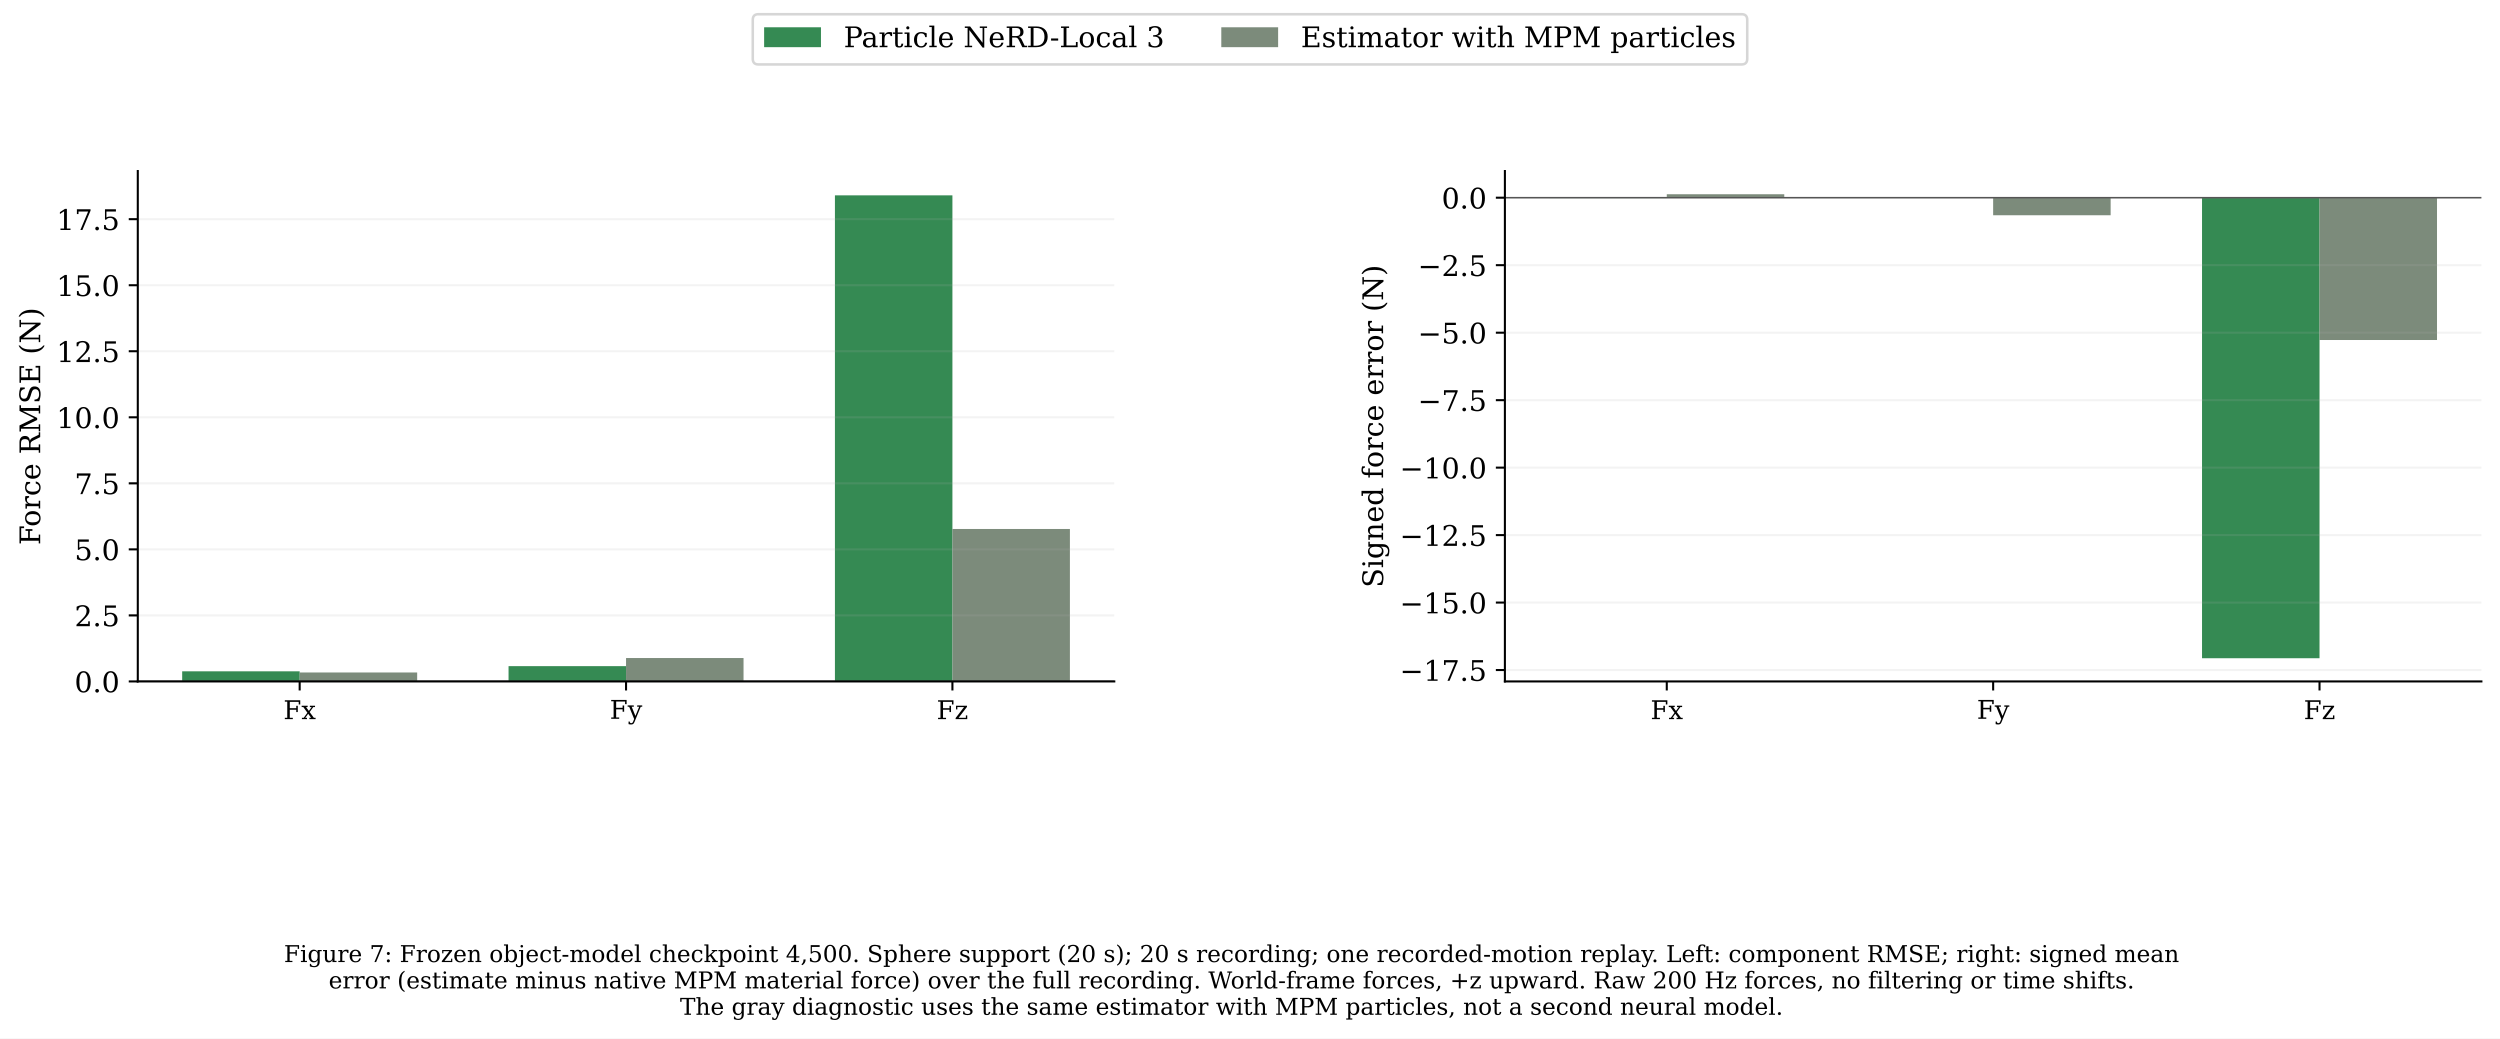
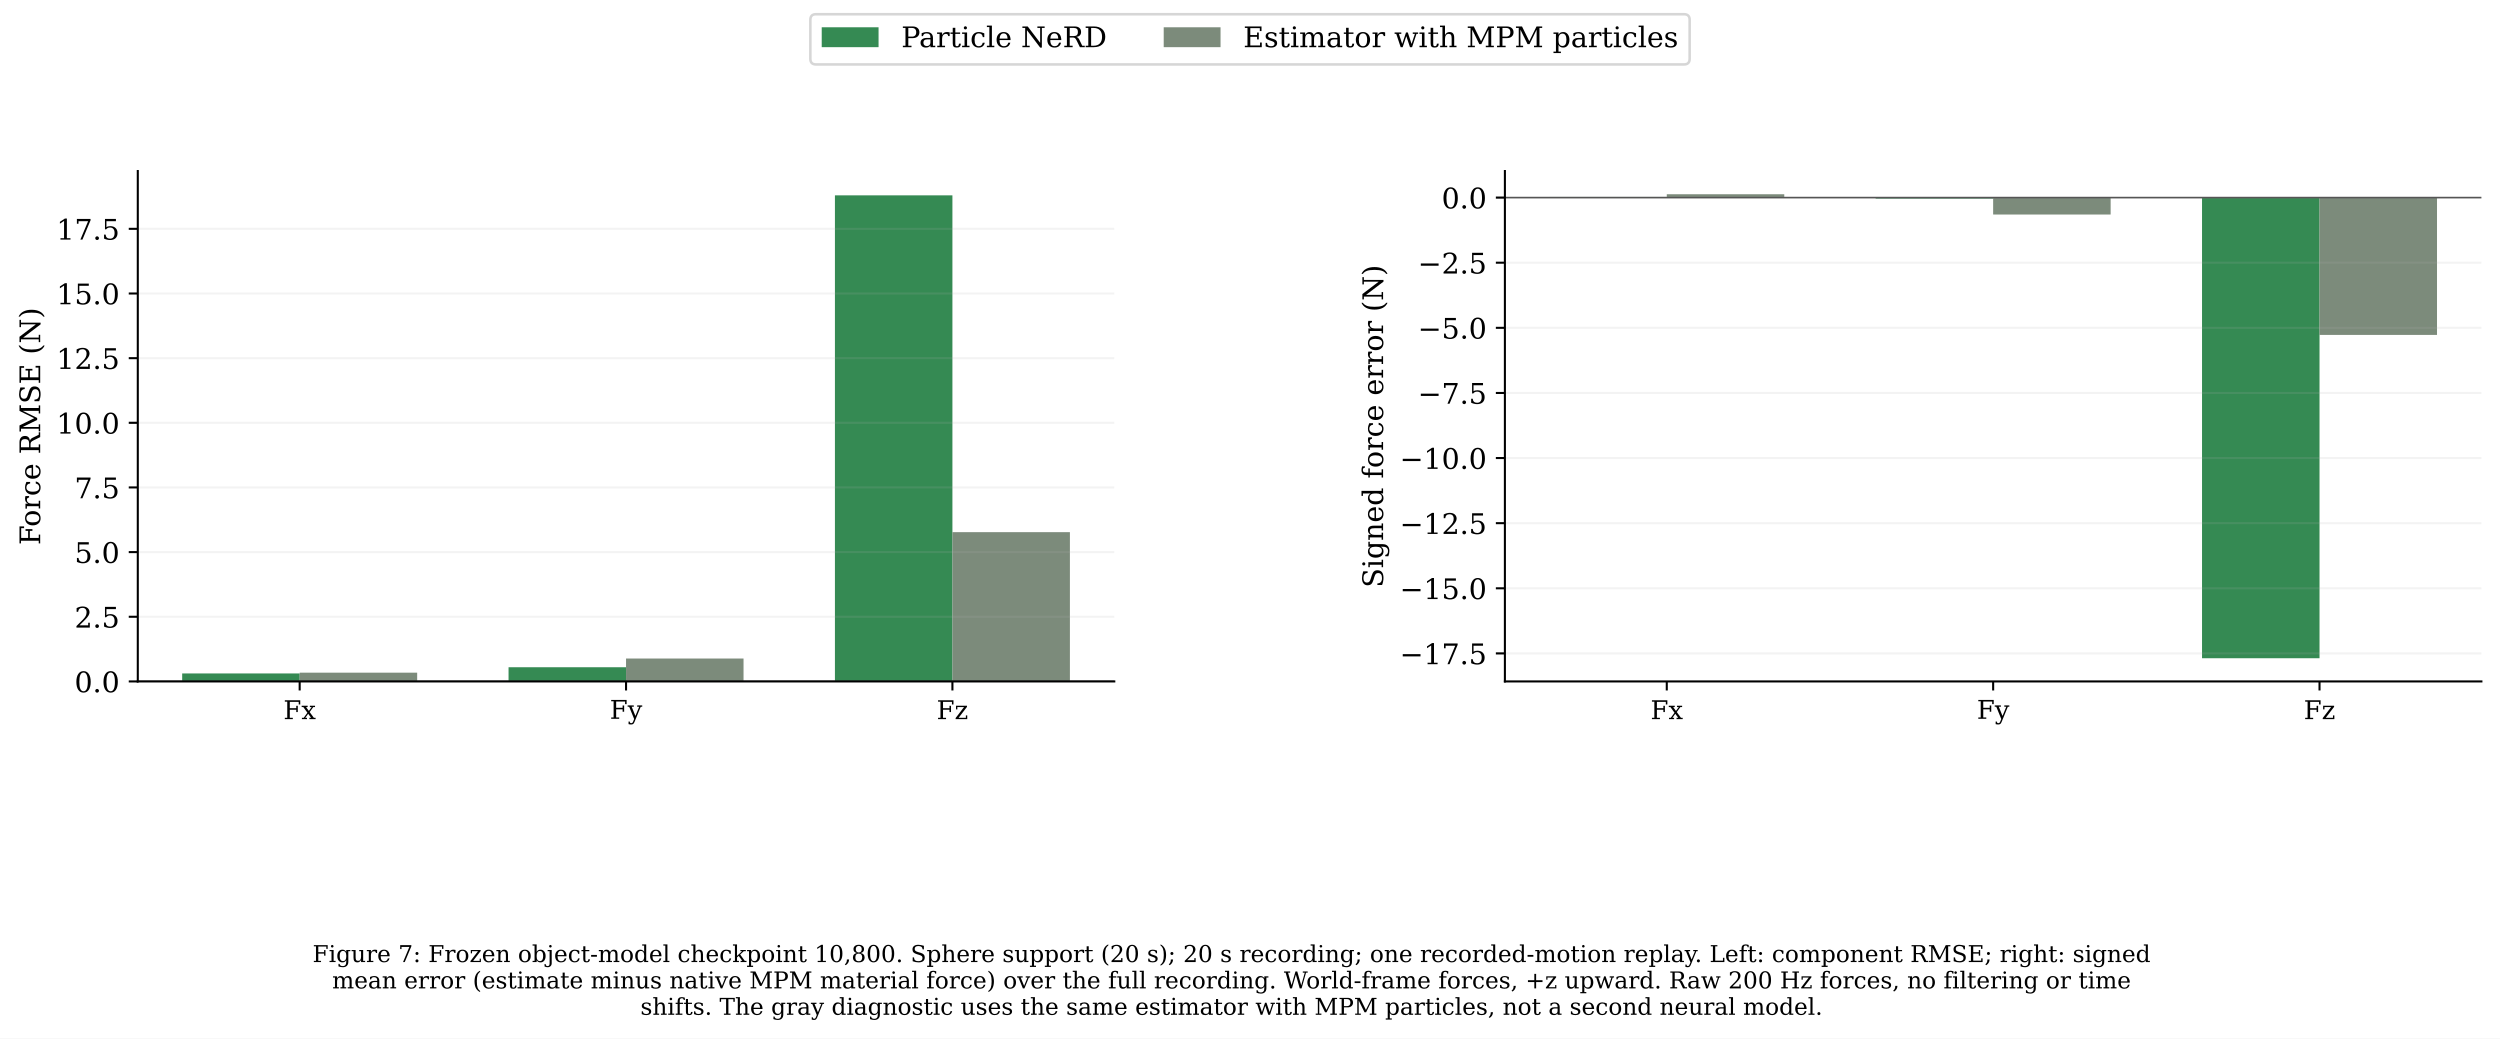
<svg xmlns="http://www.w3.org/2000/svg" xmlns:xlink="http://www.w3.org/1999/xlink" width="967.738pt" height="402.02pt" viewBox="0 0 967.738 402.02" version="1.1">
  <defs>
    <style type="text/css">*{stroke-linejoin: round; stroke-linecap: butt}</style>
  </defs>
  <g id="figure_1">
    <g id="patch_1">
      <path d="M 0 402.02  L 967.738 402.02  L 967.738 0  L 0 0  z " style="fill: #ffffff" />
    </g>
    <g id="axes_1">
      <g id="patch_2">
        <path d="M 53.338 263.78  L 431.338 263.78  L 431.338 66.212  L 53.338 66.212  z " style="fill: #ffffff" />
      </g>
      <g id="patch_3">
-         <path d="M 70.52 263.78  L 116.001 263.78  L 116.001 259.865  L 70.52 259.865  z " clip-path="url(#pddd8b7371e)" style="fill: #248044; opacity: 0.92" />
+         <path d="M 70.52 263.78  L 116.001 263.78  L 116.001 260.689  L 70.52 260.689  z " clip-path="url(#p89340219c8)" style="fill: #248044; opacity: 0.92" />
      </g>
      <g id="patch_4">
-         <path d="M 196.857 263.78  L 242.338 263.78  L 242.338 257.862  L 196.857 257.862  z " clip-path="url(#pddd8b7371e)" style="fill: #248044; opacity: 0.92" />
+         <path d="M 196.857 263.78  L 242.338 263.78  L 242.338 258.286  L 196.857 258.286  z " clip-path="url(#p89340219c8)" style="fill: #248044; opacity: 0.92" />
      </g>
      <g id="patch_5">
-         <path d="M 323.194 263.78  L 368.675 263.78  L 368.675 75.62  L 323.194 75.62  z " clip-path="url(#pddd8b7371e)" style="fill: #248044; opacity: 0.92" />
+         <path d="M 323.194 263.78  L 368.675 263.78  L 368.675 75.62  L 323.194 75.62  z " clip-path="url(#p89340219c8)" style="fill: #248044; opacity: 0.92" />
      </g>
      <g id="patch_6">
-         <path d="M 116.001 263.78  L 161.483 263.78  L 161.483 260.313  L 116.001 260.313  z " clip-path="url(#pddd8b7371e)" style="fill: #718170; opacity: 0.92" />
+         <path d="M 116.001 263.78  L 161.483 263.78  L 161.483 260.385  L 116.001 260.385  z " clip-path="url(#p89340219c8)" style="fill: #718170; opacity: 0.92" />
      </g>
      <g id="patch_7">
-         <path d="M 242.338 263.78  L 287.819 263.78  L 287.819 254.722  L 242.338 254.722  z " clip-path="url(#pddd8b7371e)" style="fill: #718170; opacity: 0.92" />
+         <path d="M 242.338 263.78  L 287.819 263.78  L 287.819 254.91  L 242.338 254.91  z " clip-path="url(#p89340219c8)" style="fill: #718170; opacity: 0.92" />
      </g>
      <g id="patch_8">
-         <path d="M 368.675 263.78  L 414.156 263.78  L 414.156 204.765  L 368.675 204.765  z " clip-path="url(#pddd8b7371e)" style="fill: #718170; opacity: 0.92" />
+         <path d="M 368.675 263.78  L 414.156 263.78  L 414.156 205.995  L 368.675 205.995  z " clip-path="url(#p89340219c8)" style="fill: #718170; opacity: 0.92" />
      </g>
      <g id="matplotlib.axis_1">
        <g id="xtick_1">
          <g id="line2d_1">
            <defs>
-               <path id="m45922a5114" d="M 0 0  L 0 3.5  " style="stroke: #000000; stroke-width: 0.8" />
+               <path id="m8c0453d897" d="M 0 0  L 0 3.5  " style="stroke: #000000; stroke-width: 0.8" />
            </defs>
            <g>
-               <use xlink:href="#m45922a5114" x="116.001" y="263.78" style="stroke: #000000; stroke-width: 0.8" />
+               <use xlink:href="#m8c0453d897" x="116.001" y="263.78" style="stroke: #000000; stroke-width: 0.8" />
            </g>
          </g>
          <g id="text_1">
            <text style="font-size: 10px; font-family: 'DejaVu Serif', 'Bitstream Vera Serif', 'Computer Modern Roman', 'New Century Schoolbook', 'Century Schoolbook L', 'Utopia', 'ITC Bookman', 'Bookman', 'Nimbus Roman No9 L', 'Times New Roman', 'Times', 'Palatino', 'Charter', serif; text-anchor: middle" x="116.001" y="278.378" transform="rotate(-0 116.0012 278.3784)">Fx</text>
          </g>
        </g>
        <g id="xtick_2">
          <g id="line2d_2">
            <g>
-               <use xlink:href="#m45922a5114" x="242.338" y="263.78" style="stroke: #000000; stroke-width: 0.8" />
+               <use xlink:href="#m8c0453d897" x="242.338" y="263.78" style="stroke: #000000; stroke-width: 0.8" />
            </g>
          </g>
          <g id="text_2">
            <text style="font-size: 10px; font-family: 'DejaVu Serif', 'Bitstream Vera Serif', 'Computer Modern Roman', 'New Century Schoolbook', 'Century Schoolbook L', 'Utopia', 'ITC Bookman', 'Bookman', 'Nimbus Roman No9 L', 'Times New Roman', 'Times', 'Palatino', 'Charter', serif; text-anchor: middle" x="242.338" y="278.236" transform="rotate(-0 242.3381 278.2362)">Fy</text>
          </g>
        </g>
        <g id="xtick_3">
          <g id="line2d_3">
            <g>
-               <use xlink:href="#m45922a5114" x="368.675" y="263.78" style="stroke: #000000; stroke-width: 0.8" />
+               <use xlink:href="#m8c0453d897" x="368.675" y="263.78" style="stroke: #000000; stroke-width: 0.8" />
            </g>
          </g>
          <g id="text_3">
            <text style="font-size: 10px; font-family: 'DejaVu Serif', 'Bitstream Vera Serif', 'Computer Modern Roman', 'New Century Schoolbook', 'Century Schoolbook L', 'Utopia', 'ITC Bookman', 'Bookman', 'Nimbus Roman No9 L', 'Times New Roman', 'Times', 'Palatino', 'Charter', serif; text-anchor: middle" x="368.675" y="278.378" transform="rotate(-0 368.675 278.3784)">Fz</text>
          </g>
        </g>
      </g>
      <g id="matplotlib.axis_2">
        <g id="ytick_1">
          <g id="line2d_4">
-             <path d="M 53.338 263.78  L 431.338 263.78  " clip-path="url(#pddd8b7371e)" style="fill: none; stroke: #b0b0b0; stroke-opacity: 0.15; stroke-width: 0.8; stroke-linecap: square" />
+             <path d="M 53.338 263.78  L 431.338 263.78  " clip-path="url(#p89340219c8)" style="fill: none; stroke: #b0b0b0; stroke-opacity: 0.15; stroke-width: 0.8; stroke-linecap: square" />
          </g>
          <g id="line2d_5">
            <defs>
-               <path id="m63f8278543" d="M 0 0  L -3.5 0  " style="stroke: #000000; stroke-width: 0.8" />
+               <path id="m1d2f5d688b" d="M 0 0  L -3.5 0  " style="stroke: #000000; stroke-width: 0.8" />
            </defs>
            <g>
-               <use xlink:href="#m63f8278543" x="53.338" y="263.78" style="stroke: #000000; stroke-width: 0.8" />
+               <use xlink:href="#m1d2f5d688b" x="53.338" y="263.78" style="stroke: #000000; stroke-width: 0.8" />
            </g>
          </g>
          <g id="text_4">
            <text style="font-size: 11px; font-family: 'DejaVu Serif', 'Bitstream Vera Serif', 'Computer Modern Roman', 'New Century Schoolbook', 'Century Schoolbook L', 'Utopia', 'ITC Bookman', 'Bookman', 'Nimbus Roman No9 L', 'Times New Roman', 'Times', 'Palatino', 'Charter', serif; text-anchor: end" x="46.338" y="267.959" transform="rotate(-0 46.33812 267.9591)">0.0</text>
          </g>
        </g>
        <g id="ytick_2">
          <g id="line2d_6">
-             <path d="M 53.338 238.218  L 431.338 238.218  " clip-path="url(#pddd8b7371e)" style="fill: none; stroke: #b0b0b0; stroke-opacity: 0.15; stroke-width: 0.8; stroke-linecap: square" />
+             <path d="M 53.338 238.751  L 431.338 238.751  " clip-path="url(#p89340219c8)" style="fill: none; stroke: #b0b0b0; stroke-opacity: 0.15; stroke-width: 0.8; stroke-linecap: square" />
          </g>
          <g id="line2d_7">
            <g>
-               <use xlink:href="#m63f8278543" x="53.338" y="238.218" style="stroke: #000000; stroke-width: 0.8" />
+               <use xlink:href="#m1d2f5d688b" x="53.338" y="238.751" style="stroke: #000000; stroke-width: 0.8" />
            </g>
          </g>
          <g id="text_5">
-             <text style="font-size: 11px; font-family: 'DejaVu Serif', 'Bitstream Vera Serif', 'Computer Modern Roman', 'New Century Schoolbook', 'Century Schoolbook L', 'Utopia', 'ITC Bookman', 'Bookman', 'Nimbus Roman No9 L', 'Times New Roman', 'Times', 'Palatino', 'Charter', serif; text-anchor: end" x="46.338" y="242.397" transform="rotate(-0 46.33812 242.3974)">2.5</text>
+             <text style="font-size: 11px; font-family: 'DejaVu Serif', 'Bitstream Vera Serif', 'Computer Modern Roman', 'New Century Schoolbook', 'Century Schoolbook L', 'Utopia', 'ITC Bookman', 'Bookman', 'Nimbus Roman No9 L', 'Times New Roman', 'Times', 'Palatino', 'Charter', serif; text-anchor: end" x="46.338" y="242.93" transform="rotate(-0 46.33812 242.9301)">2.5</text>
          </g>
        </g>
        <g id="ytick_3">
          <g id="line2d_8">
-             <path d="M 53.338 212.656  L 431.338 212.656  " clip-path="url(#pddd8b7371e)" style="fill: none; stroke: #b0b0b0; stroke-opacity: 0.15; stroke-width: 0.8; stroke-linecap: square" />
+             <path d="M 53.338 213.722  L 431.338 213.722  " clip-path="url(#p89340219c8)" style="fill: none; stroke: #b0b0b0; stroke-opacity: 0.15; stroke-width: 0.8; stroke-linecap: square" />
          </g>
          <g id="line2d_9">
            <g>
-               <use xlink:href="#m63f8278543" x="53.338" y="212.656" style="stroke: #000000; stroke-width: 0.8" />
+               <use xlink:href="#m1d2f5d688b" x="53.338" y="213.722" style="stroke: #000000; stroke-width: 0.8" />
            </g>
          </g>
          <g id="text_6">
-             <text style="font-size: 11px; font-family: 'DejaVu Serif', 'Bitstream Vera Serif', 'Computer Modern Roman', 'New Century Schoolbook', 'Century Schoolbook L', 'Utopia', 'ITC Bookman', 'Bookman', 'Nimbus Roman No9 L', 'Times New Roman', 'Times', 'Palatino', 'Charter', serif; text-anchor: end" x="46.338" y="216.836" transform="rotate(-0 46.33812 216.8356)">5.0</text>
+             <text style="font-size: 11px; font-family: 'DejaVu Serif', 'Bitstream Vera Serif', 'Computer Modern Roman', 'New Century Schoolbook', 'Century Schoolbook L', 'Utopia', 'ITC Bookman', 'Bookman', 'Nimbus Roman No9 L', 'Times New Roman', 'Times', 'Palatino', 'Charter', serif; text-anchor: end" x="46.338" y="217.901" transform="rotate(-0 46.33812 217.9011)">5.0</text>
          </g>
        </g>
        <g id="ytick_4">
          <g id="line2d_10">
-             <path d="M 53.338 187.095  L 431.338 187.095  " clip-path="url(#pddd8b7371e)" style="fill: none; stroke: #b0b0b0; stroke-opacity: 0.15; stroke-width: 0.8; stroke-linecap: square" />
+             <path d="M 53.338 188.693  L 431.338 188.693  " clip-path="url(#p89340219c8)" style="fill: none; stroke: #b0b0b0; stroke-opacity: 0.15; stroke-width: 0.8; stroke-linecap: square" />
          </g>
          <g id="line2d_11">
            <g>
-               <use xlink:href="#m63f8278543" x="53.338" y="187.095" style="stroke: #000000; stroke-width: 0.8" />
+               <use xlink:href="#m1d2f5d688b" x="53.338" y="188.693" style="stroke: #000000; stroke-width: 0.8" />
            </g>
          </g>
          <g id="text_7">
-             <text style="font-size: 11px; font-family: 'DejaVu Serif', 'Bitstream Vera Serif', 'Computer Modern Roman', 'New Century Schoolbook', 'Century Schoolbook L', 'Utopia', 'ITC Bookman', 'Bookman', 'Nimbus Roman No9 L', 'Times New Roman', 'Times', 'Palatino', 'Charter', serif; text-anchor: end" x="46.338" y="191.274" transform="rotate(-0 46.33812 191.2738)">7.5</text>
+             <text style="font-size: 11px; font-family: 'DejaVu Serif', 'Bitstream Vera Serif', 'Computer Modern Roman', 'New Century Schoolbook', 'Century Schoolbook L', 'Utopia', 'ITC Bookman', 'Bookman', 'Nimbus Roman No9 L', 'Times New Roman', 'Times', 'Palatino', 'Charter', serif; text-anchor: end" x="46.338" y="192.872" transform="rotate(-0 46.33812 192.872)">7.5</text>
          </g>
        </g>
        <g id="ytick_5">
          <g id="line2d_12">
-             <path d="M 53.338 161.533  L 431.338 161.533  " clip-path="url(#pddd8b7371e)" style="fill: none; stroke: #b0b0b0; stroke-opacity: 0.15; stroke-width: 0.8; stroke-linecap: square" />
+             <path d="M 53.338 163.664  L 431.338 163.664  " clip-path="url(#p89340219c8)" style="fill: none; stroke: #b0b0b0; stroke-opacity: 0.15; stroke-width: 0.8; stroke-linecap: square" />
          </g>
          <g id="line2d_13">
            <g>
-               <use xlink:href="#m63f8278543" x="53.338" y="161.533" style="stroke: #000000; stroke-width: 0.8" />
+               <use xlink:href="#m1d2f5d688b" x="53.338" y="163.664" style="stroke: #000000; stroke-width: 0.8" />
            </g>
          </g>
          <g id="text_8">
-             <text style="font-size: 11px; font-family: 'DejaVu Serif', 'Bitstream Vera Serif', 'Computer Modern Roman', 'New Century Schoolbook', 'Century Schoolbook L', 'Utopia', 'ITC Bookman', 'Bookman', 'Nimbus Roman No9 L', 'Times New Roman', 'Times', 'Palatino', 'Charter', serif; text-anchor: end" x="46.338" y="165.712" transform="rotate(-0 46.33812 165.7121)">10.0</text>
+             <text style="font-size: 11px; font-family: 'DejaVu Serif', 'Bitstream Vera Serif', 'Computer Modern Roman', 'New Century Schoolbook', 'Century Schoolbook L', 'Utopia', 'ITC Bookman', 'Bookman', 'Nimbus Roman No9 L', 'Times New Roman', 'Times', 'Palatino', 'Charter', serif; text-anchor: end" x="46.338" y="167.843" transform="rotate(-0 46.33812 167.843)">10.0</text>
          </g>
        </g>
        <g id="ytick_6">
          <g id="line2d_14">
-             <path d="M 53.338 135.971  L 431.338 135.971  " clip-path="url(#pddd8b7371e)" style="fill: none; stroke: #b0b0b0; stroke-opacity: 0.15; stroke-width: 0.8; stroke-linecap: square" />
+             <path d="M 53.338 138.635  L 431.338 138.635  " clip-path="url(#p89340219c8)" style="fill: none; stroke: #b0b0b0; stroke-opacity: 0.15; stroke-width: 0.8; stroke-linecap: square" />
          </g>
          <g id="line2d_15">
            <g>
-               <use xlink:href="#m63f8278543" x="53.338" y="135.971" style="stroke: #000000; stroke-width: 0.8" />
+               <use xlink:href="#m1d2f5d688b" x="53.338" y="138.635" style="stroke: #000000; stroke-width: 0.8" />
            </g>
          </g>
          <g id="text_9">
-             <text style="font-size: 11px; font-family: 'DejaVu Serif', 'Bitstream Vera Serif', 'Computer Modern Roman', 'New Century Schoolbook', 'Century Schoolbook L', 'Utopia', 'ITC Bookman', 'Bookman', 'Nimbus Roman No9 L', 'Times New Roman', 'Times', 'Palatino', 'Charter', serif; text-anchor: end" x="46.338" y="140.15" transform="rotate(-0 46.33812 140.1503)">12.5</text>
+             <text style="font-size: 11px; font-family: 'DejaVu Serif', 'Bitstream Vera Serif', 'Computer Modern Roman', 'New Century Schoolbook', 'Century Schoolbook L', 'Utopia', 'ITC Bookman', 'Bookman', 'Nimbus Roman No9 L', 'Times New Roman', 'Times', 'Palatino', 'Charter', serif; text-anchor: end" x="46.338" y="142.814" transform="rotate(-0 46.33812 142.8139)">12.5</text>
          </g>
        </g>
        <g id="ytick_7">
          <g id="line2d_16">
-             <path d="M 53.338 110.409  L 431.338 110.409  " clip-path="url(#pddd8b7371e)" style="fill: none; stroke: #b0b0b0; stroke-opacity: 0.15; stroke-width: 0.8; stroke-linecap: square" />
+             <path d="M 53.338 113.606  L 431.338 113.606  " clip-path="url(#p89340219c8)" style="fill: none; stroke: #b0b0b0; stroke-opacity: 0.15; stroke-width: 0.8; stroke-linecap: square" />
          </g>
          <g id="line2d_17">
            <g>
-               <use xlink:href="#m63f8278543" x="53.338" y="110.409" style="stroke: #000000; stroke-width: 0.8" />
+               <use xlink:href="#m1d2f5d688b" x="53.338" y="113.606" style="stroke: #000000; stroke-width: 0.8" />
            </g>
          </g>
          <g id="text_10">
-             <text style="font-size: 11px; font-family: 'DejaVu Serif', 'Bitstream Vera Serif', 'Computer Modern Roman', 'New Century Schoolbook', 'Century Schoolbook L', 'Utopia', 'ITC Bookman', 'Bookman', 'Nimbus Roman No9 L', 'Times New Roman', 'Times', 'Palatino', 'Charter', serif; text-anchor: end" x="46.338" y="114.589" transform="rotate(-0 46.33812 114.5885)">15.0</text>
+             <text style="font-size: 11px; font-family: 'DejaVu Serif', 'Bitstream Vera Serif', 'Computer Modern Roman', 'New Century Schoolbook', 'Century Schoolbook L', 'Utopia', 'ITC Bookman', 'Bookman', 'Nimbus Roman No9 L', 'Times New Roman', 'Times', 'Palatino', 'Charter', serif; text-anchor: end" x="46.338" y="117.785" transform="rotate(-0 46.33812 117.7849)">15.0</text>
          </g>
        </g>
        <g id="ytick_8">
          <g id="line2d_18">
-             <path d="M 53.338 84.848  L 431.338 84.848  " clip-path="url(#pddd8b7371e)" style="fill: none; stroke: #b0b0b0; stroke-opacity: 0.15; stroke-width: 0.8; stroke-linecap: square" />
+             <path d="M 53.338 88.577  L 431.338 88.577  " clip-path="url(#p89340219c8)" style="fill: none; stroke: #b0b0b0; stroke-opacity: 0.15; stroke-width: 0.8; stroke-linecap: square" />
          </g>
          <g id="line2d_19">
            <g>
-               <use xlink:href="#m63f8278543" x="53.338" y="84.848" style="stroke: #000000; stroke-width: 0.8" />
+               <use xlink:href="#m1d2f5d688b" x="53.338" y="88.577" style="stroke: #000000; stroke-width: 0.8" />
            </g>
          </g>
          <g id="text_11">
-             <text style="font-size: 11px; font-family: 'DejaVu Serif', 'Bitstream Vera Serif', 'Computer Modern Roman', 'New Century Schoolbook', 'Century Schoolbook L', 'Utopia', 'ITC Bookman', 'Bookman', 'Nimbus Roman No9 L', 'Times New Roman', 'Times', 'Palatino', 'Charter', serif; text-anchor: end" x="46.338" y="89.027" transform="rotate(-0 46.33812 89.02675)">17.5</text>
+             <text style="font-size: 11px; font-family: 'DejaVu Serif', 'Bitstream Vera Serif', 'Computer Modern Roman', 'New Century Schoolbook', 'Century Schoolbook L', 'Utopia', 'ITC Bookman', 'Bookman', 'Nimbus Roman No9 L', 'Times New Roman', 'Times', 'Palatino', 'Charter', serif; text-anchor: end" x="46.338" y="92.756" transform="rotate(-0 46.33812 92.75586)">17.5</text>
          </g>
        </g>
        <g id="text_12">
          <text style="font-size: 11px; font-family: 'DejaVu Serif', 'Bitstream Vera Serif', 'Computer Modern Roman', 'New Century Schoolbook', 'Century Schoolbook L', 'Utopia', 'ITC Bookman', 'Bookman', 'Nimbus Roman No9 L', 'Times New Roman', 'Times', 'Palatino', 'Charter', serif; text-anchor: middle" x="15.558" y="164.996" transform="rotate(-90 15.55828 164.996)">Force RMSE (N)</text>
        </g>
      </g>
      <g id="line2d_20">
-         <path d="M 53.338 263.78  L 431.338 263.78  " clip-path="url(#pddd8b7371e)" style="fill: none; stroke: #555555; stroke-width: 0.6; stroke-linecap: square" />
+         <path d="M 53.338 263.78  L 431.338 263.78  " clip-path="url(#p89340219c8)" style="fill: none; stroke: #555555; stroke-width: 0.6; stroke-linecap: square" />
      </g>
      <g id="patch_9">
        <path d="M 53.338 263.78  L 53.338 66.212  " style="fill: none; stroke: #000000; stroke-width: 0.8; stroke-linejoin: miter; stroke-linecap: square" />
      </g>
      <g id="patch_10">
        <path d="M 53.338 263.78  L 431.338 263.78  " style="fill: none; stroke: #000000; stroke-width: 0.8; stroke-linejoin: miter; stroke-linecap: square" />
      </g>
      <g id="PathCollection_1" />
      <g id="PathCollection_2" />
    </g>
    <g id="axes_2">
      <g id="patch_11">
        <path d="M 582.538 263.78  L 960.538 263.78  L 960.538 66.212  L 582.538 66.212  z " style="fill: #ffffff" />
      </g>
      <g id="patch_12">
-         <path d="M 599.72 76.538  L 645.201 76.538  L 645.201 76.664  L 599.72 76.664  z " clip-path="url(#p2625c994e3)" style="fill: #248044; opacity: 0.92" />
+         <path d="M 599.72 76.49  L 645.201 76.49  L 645.201 76.248  L 599.72 76.248  z " clip-path="url(#pd6b944dba6)" style="fill: #248044; opacity: 0.92" />
      </g>
      <g id="patch_13">
-         <path d="M 726.057 76.538  L 771.538 76.538  L 771.538 76.539  L 726.057 76.539  z " clip-path="url(#p2625c994e3)" style="fill: #248044; opacity: 0.92" />
+         <path d="M 726.057 76.49  L 771.538 76.49  L 771.538 76.861  L 726.057 76.861  z " clip-path="url(#pd6b944dba6)" style="fill: #248044; opacity: 0.92" />
      </g>
      <g id="patch_14">
-         <path d="M 852.394 76.538  L 897.875 76.538  L 897.875 254.8  L 852.394 254.8  z " clip-path="url(#p2625c994e3)" style="fill: #248044; opacity: 0.92" />
+         <path d="M 852.394 76.49  L 897.875 76.49  L 897.875 254.8  L 852.394 254.8  z " clip-path="url(#pd6b944dba6)" style="fill: #248044; opacity: 0.92" />
      </g>
      <g id="patch_15">
-         <path d="M 645.201 76.538  L 690.683 76.538  L 690.683 75.192  L 645.201 75.192  z " clip-path="url(#p2625c994e3)" style="fill: #718170; opacity: 0.92" />
+         <path d="M 645.201 76.49  L 690.683 76.49  L 690.683 75.192  L 645.201 75.192  z " clip-path="url(#pd6b944dba6)" style="fill: #718170; opacity: 0.92" />
      </g>
      <g id="patch_16">
-         <path d="M 771.538 76.538  L 817.019 76.538  L 817.019 83.323  L 771.538 83.323  z " clip-path="url(#p2625c994e3)" style="fill: #718170; opacity: 0.92" />
+         <path d="M 771.538 76.49  L 817.019 76.49  L 817.019 83.039  L 771.538 83.039  z " clip-path="url(#pd6b944dba6)" style="fill: #718170; opacity: 0.92" />
      </g>
      <g id="patch_17">
-         <path d="M 897.875 76.538  L 943.356 76.538  L 943.356 131.615  L 897.875 131.615  z " clip-path="url(#p2625c994e3)" style="fill: #718170; opacity: 0.92" />
+         <path d="M 897.875 76.49  L 943.356 76.49  L 943.356 129.643  L 897.875 129.643  z " clip-path="url(#pd6b944dba6)" style="fill: #718170; opacity: 0.92" />
      </g>
      <g id="matplotlib.axis_3">
        <g id="xtick_4">
          <g id="line2d_21">
            <g>
-               <use xlink:href="#m45922a5114" x="645.201" y="263.78" style="stroke: #000000; stroke-width: 0.8" />
+               <use xlink:href="#m8c0453d897" x="645.201" y="263.78" style="stroke: #000000; stroke-width: 0.8" />
            </g>
          </g>
          <g id="text_13">
            <text style="font-size: 10px; font-family: 'DejaVu Serif', 'Bitstream Vera Serif', 'Computer Modern Roman', 'New Century Schoolbook', 'Century Schoolbook L', 'Utopia', 'ITC Bookman', 'Bookman', 'Nimbus Roman No9 L', 'Times New Roman', 'Times', 'Palatino', 'Charter', serif; text-anchor: middle" x="645.201" y="278.378" transform="rotate(-0 645.2012 278.3784)">Fx</text>
          </g>
        </g>
        <g id="xtick_5">
          <g id="line2d_22">
            <g>
-               <use xlink:href="#m45922a5114" x="771.538" y="263.78" style="stroke: #000000; stroke-width: 0.8" />
+               <use xlink:href="#m8c0453d897" x="771.538" y="263.78" style="stroke: #000000; stroke-width: 0.8" />
            </g>
          </g>
          <g id="text_14">
            <text style="font-size: 10px; font-family: 'DejaVu Serif', 'Bitstream Vera Serif', 'Computer Modern Roman', 'New Century Schoolbook', 'Century Schoolbook L', 'Utopia', 'ITC Bookman', 'Bookman', 'Nimbus Roman No9 L', 'Times New Roman', 'Times', 'Palatino', 'Charter', serif; text-anchor: middle" x="771.538" y="278.236" transform="rotate(-0 771.5381 278.2362)">Fy</text>
          </g>
        </g>
        <g id="xtick_6">
          <g id="line2d_23">
            <g>
-               <use xlink:href="#m45922a5114" x="897.875" y="263.78" style="stroke: #000000; stroke-width: 0.8" />
+               <use xlink:href="#m8c0453d897" x="897.875" y="263.78" style="stroke: #000000; stroke-width: 0.8" />
            </g>
          </g>
          <g id="text_15">
            <text style="font-size: 10px; font-family: 'DejaVu Serif', 'Bitstream Vera Serif', 'Computer Modern Roman', 'New Century Schoolbook', 'Century Schoolbook L', 'Utopia', 'ITC Bookman', 'Bookman', 'Nimbus Roman No9 L', 'Times New Roman', 'Times', 'Palatino', 'Charter', serif; text-anchor: middle" x="897.875" y="278.378" transform="rotate(-0 897.875 278.3784)">Fz</text>
          </g>
        </g>
      </g>
      <g id="matplotlib.axis_4">
        <g id="ytick_9">
          <g id="line2d_24">
-             <path d="M 582.538 259.368  L 960.538 259.368  " clip-path="url(#p2625c994e3)" style="fill: none; stroke: #b0b0b0; stroke-opacity: 0.15; stroke-width: 0.8; stroke-linecap: square" />
+             <path d="M 582.538 252.928  L 960.538 252.928  " clip-path="url(#pd6b944dba6)" style="fill: none; stroke: #b0b0b0; stroke-opacity: 0.15; stroke-width: 0.8; stroke-linecap: square" />
          </g>
          <g id="line2d_25">
            <g>
-               <use xlink:href="#m63f8278543" x="582.538" y="259.368" style="stroke: #000000; stroke-width: 0.8" />
+               <use xlink:href="#m1d2f5d688b" x="582.538" y="252.928" style="stroke: #000000; stroke-width: 0.8" />
            </g>
          </g>
          <g id="text_16">
-             <text style="font-size: 11px; font-family: 'DejaVu Serif', 'Bitstream Vera Serif', 'Computer Modern Roman', 'New Century Schoolbook', 'Century Schoolbook L', 'Utopia', 'ITC Bookman', 'Bookman', 'Nimbus Roman No9 L', 'Times New Roman', 'Times', 'Palatino', 'Charter', serif; text-anchor: end" x="575.538" y="263.547" transform="rotate(-0 575.5381 263.5469)">−17.5</text>
+             <text style="font-size: 11px; font-family: 'DejaVu Serif', 'Bitstream Vera Serif', 'Computer Modern Roman', 'New Century Schoolbook', 'Century Schoolbook L', 'Utopia', 'ITC Bookman', 'Bookman', 'Nimbus Roman No9 L', 'Times New Roman', 'Times', 'Palatino', 'Charter', serif; text-anchor: end" x="575.538" y="257.108" transform="rotate(-0 575.5381 257.1075)">−17.5</text>
          </g>
        </g>
        <g id="ytick_10">
          <g id="line2d_26">
-             <path d="M 582.538 233.249  L 960.538 233.249  " clip-path="url(#p2625c994e3)" style="fill: none; stroke: #b0b0b0; stroke-opacity: 0.15; stroke-width: 0.8; stroke-linecap: square" />
+             <path d="M 582.538 227.723  L 960.538 227.723  " clip-path="url(#pd6b944dba6)" style="fill: none; stroke: #b0b0b0; stroke-opacity: 0.15; stroke-width: 0.8; stroke-linecap: square" />
          </g>
          <g id="line2d_27">
            <g>
-               <use xlink:href="#m63f8278543" x="582.538" y="233.249" style="stroke: #000000; stroke-width: 0.8" />
+               <use xlink:href="#m1d2f5d688b" x="582.538" y="227.723" style="stroke: #000000; stroke-width: 0.8" />
            </g>
          </g>
          <g id="text_17">
-             <text style="font-size: 11px; font-family: 'DejaVu Serif', 'Bitstream Vera Serif', 'Computer Modern Roman', 'New Century Schoolbook', 'Century Schoolbook L', 'Utopia', 'ITC Bookman', 'Bookman', 'Nimbus Roman No9 L', 'Times New Roman', 'Times', 'Palatino', 'Charter', serif; text-anchor: end" x="575.538" y="237.428" transform="rotate(-0 575.5381 237.4283)">−15.0</text>
+             <text style="font-size: 11px; font-family: 'DejaVu Serif', 'Bitstream Vera Serif', 'Computer Modern Roman', 'New Century Schoolbook', 'Century Schoolbook L', 'Utopia', 'ITC Bookman', 'Bookman', 'Nimbus Roman No9 L', 'Times New Roman', 'Times', 'Palatino', 'Charter', serif; text-anchor: end" x="575.538" y="231.902" transform="rotate(-0 575.5381 231.9021)">−15.0</text>
          </g>
        </g>
        <g id="ytick_11">
          <g id="line2d_28">
-             <path d="M 582.538 207.131  L 960.538 207.131  " clip-path="url(#p2625c994e3)" style="fill: none; stroke: #b0b0b0; stroke-opacity: 0.15; stroke-width: 0.8; stroke-linecap: square" />
+             <path d="M 582.538 202.518  L 960.538 202.518  " clip-path="url(#pd6b944dba6)" style="fill: none; stroke: #b0b0b0; stroke-opacity: 0.15; stroke-width: 0.8; stroke-linecap: square" />
          </g>
          <g id="line2d_29">
            <g>
-               <use xlink:href="#m63f8278543" x="582.538" y="207.131" style="stroke: #000000; stroke-width: 0.8" />
+               <use xlink:href="#m1d2f5d688b" x="582.538" y="202.518" style="stroke: #000000; stroke-width: 0.8" />
            </g>
          </g>
          <g id="text_18">
-             <text style="font-size: 11px; font-family: 'DejaVu Serif', 'Bitstream Vera Serif', 'Computer Modern Roman', 'New Century Schoolbook', 'Century Schoolbook L', 'Utopia', 'ITC Bookman', 'Bookman', 'Nimbus Roman No9 L', 'Times New Roman', 'Times', 'Palatino', 'Charter', serif; text-anchor: end" x="575.538" y="211.31" transform="rotate(-0 575.5381 211.3097)">−12.5</text>
+             <text style="font-size: 11px; font-family: 'DejaVu Serif', 'Bitstream Vera Serif', 'Computer Modern Roman', 'New Century Schoolbook', 'Century Schoolbook L', 'Utopia', 'ITC Bookman', 'Bookman', 'Nimbus Roman No9 L', 'Times New Roman', 'Times', 'Palatino', 'Charter', serif; text-anchor: end" x="575.538" y="206.697" transform="rotate(-0 575.5381 206.6967)">−12.5</text>
          </g>
        </g>
        <g id="ytick_12">
          <g id="line2d_30">
-             <path d="M 582.538 181.012  L 960.538 181.012  " clip-path="url(#p2625c994e3)" style="fill: none; stroke: #b0b0b0; stroke-opacity: 0.15; stroke-width: 0.8; stroke-linecap: square" />
+             <path d="M 582.538 177.312  L 960.538 177.312  " clip-path="url(#pd6b944dba6)" style="fill: none; stroke: #b0b0b0; stroke-opacity: 0.15; stroke-width: 0.8; stroke-linecap: square" />
          </g>
          <g id="line2d_31">
            <g>
-               <use xlink:href="#m63f8278543" x="582.538" y="181.012" style="stroke: #000000; stroke-width: 0.8" />
+               <use xlink:href="#m1d2f5d688b" x="582.538" y="177.312" style="stroke: #000000; stroke-width: 0.8" />
            </g>
          </g>
          <g id="text_19">
-             <text style="font-size: 11px; font-family: 'DejaVu Serif', 'Bitstream Vera Serif', 'Computer Modern Roman', 'New Century Schoolbook', 'Century Schoolbook L', 'Utopia', 'ITC Bookman', 'Bookman', 'Nimbus Roman No9 L', 'Times New Roman', 'Times', 'Palatino', 'Charter', serif; text-anchor: end" x="575.538" y="185.191" transform="rotate(-0 575.5381 185.1911)">−10.0</text>
+             <text style="font-size: 11px; font-family: 'DejaVu Serif', 'Bitstream Vera Serif', 'Computer Modern Roman', 'New Century Schoolbook', 'Century Schoolbook L', 'Utopia', 'ITC Bookman', 'Bookman', 'Nimbus Roman No9 L', 'Times New Roman', 'Times', 'Palatino', 'Charter', serif; text-anchor: end" x="575.538" y="181.491" transform="rotate(-0 575.5381 181.4913)">−10.0</text>
          </g>
        </g>
        <g id="ytick_13">
          <g id="line2d_32">
-             <path d="M 582.538 154.893  L 960.538 154.893  " clip-path="url(#p2625c994e3)" style="fill: none; stroke: #b0b0b0; stroke-opacity: 0.15; stroke-width: 0.8; stroke-linecap: square" />
+             <path d="M 582.538 152.107  L 960.538 152.107  " clip-path="url(#pd6b944dba6)" style="fill: none; stroke: #b0b0b0; stroke-opacity: 0.15; stroke-width: 0.8; stroke-linecap: square" />
          </g>
          <g id="line2d_33">
            <g>
-               <use xlink:href="#m63f8278543" x="582.538" y="154.893" style="stroke: #000000; stroke-width: 0.8" />
+               <use xlink:href="#m1d2f5d688b" x="582.538" y="152.107" style="stroke: #000000; stroke-width: 0.8" />
            </g>
          </g>
          <g id="text_20">
-             <text style="font-size: 11px; font-family: 'DejaVu Serif', 'Bitstream Vera Serif', 'Computer Modern Roman', 'New Century Schoolbook', 'Century Schoolbook L', 'Utopia', 'ITC Bookman', 'Bookman', 'Nimbus Roman No9 L', 'Times New Roman', 'Times', 'Palatino', 'Charter', serif; text-anchor: end" x="575.538" y="159.072" transform="rotate(-0 575.5381 159.0725)">−7.5</text>
+             <text style="font-size: 11px; font-family: 'DejaVu Serif', 'Bitstream Vera Serif', 'Computer Modern Roman', 'New Century Schoolbook', 'Century Schoolbook L', 'Utopia', 'ITC Bookman', 'Bookman', 'Nimbus Roman No9 L', 'Times New Roman', 'Times', 'Palatino', 'Charter', serif; text-anchor: end" x="575.538" y="156.286" transform="rotate(-0 575.5381 156.2859)">−7.5</text>
          </g>
        </g>
        <g id="ytick_14">
          <g id="line2d_34">
-             <path d="M 582.538 128.775  L 960.538 128.775  " clip-path="url(#p2625c994e3)" style="fill: none; stroke: #b0b0b0; stroke-opacity: 0.15; stroke-width: 0.8; stroke-linecap: square" />
+             <path d="M 582.538 126.901  L 960.538 126.901  " clip-path="url(#pd6b944dba6)" style="fill: none; stroke: #b0b0b0; stroke-opacity: 0.15; stroke-width: 0.8; stroke-linecap: square" />
          </g>
          <g id="line2d_35">
            <g>
-               <use xlink:href="#m63f8278543" x="582.538" y="128.775" style="stroke: #000000; stroke-width: 0.8" />
+               <use xlink:href="#m1d2f5d688b" x="582.538" y="126.901" style="stroke: #000000; stroke-width: 0.8" />
            </g>
          </g>
          <g id="text_21">
-             <text style="font-size: 11px; font-family: 'DejaVu Serif', 'Bitstream Vera Serif', 'Computer Modern Roman', 'New Century Schoolbook', 'Century Schoolbook L', 'Utopia', 'ITC Bookman', 'Bookman', 'Nimbus Roman No9 L', 'Times New Roman', 'Times', 'Palatino', 'Charter', serif; text-anchor: end" x="575.538" y="132.954" transform="rotate(-0 575.5381 132.9539)">−5.0</text>
+             <text style="font-size: 11px; font-family: 'DejaVu Serif', 'Bitstream Vera Serif', 'Computer Modern Roman', 'New Century Schoolbook', 'Century Schoolbook L', 'Utopia', 'ITC Bookman', 'Bookman', 'Nimbus Roman No9 L', 'Times New Roman', 'Times', 'Palatino', 'Charter', serif; text-anchor: end" x="575.538" y="131.08" transform="rotate(-0 575.5381 131.0805)">−5.0</text>
          </g>
        </g>
        <g id="ytick_15">
          <g id="line2d_36">
-             <path d="M 582.538 102.656  L 960.538 102.656  " clip-path="url(#p2625c994e3)" style="fill: none; stroke: #b0b0b0; stroke-opacity: 0.15; stroke-width: 0.8; stroke-linecap: square" />
+             <path d="M 582.538 101.696  L 960.538 101.696  " clip-path="url(#pd6b944dba6)" style="fill: none; stroke: #b0b0b0; stroke-opacity: 0.15; stroke-width: 0.8; stroke-linecap: square" />
          </g>
          <g id="line2d_37">
            <g>
-               <use xlink:href="#m63f8278543" x="582.538" y="102.656" style="stroke: #000000; stroke-width: 0.8" />
+               <use xlink:href="#m1d2f5d688b" x="582.538" y="101.696" style="stroke: #000000; stroke-width: 0.8" />
            </g>
          </g>
          <g id="text_22">
-             <text style="font-size: 11px; font-family: 'DejaVu Serif', 'Bitstream Vera Serif', 'Computer Modern Roman', 'New Century Schoolbook', 'Century Schoolbook L', 'Utopia', 'ITC Bookman', 'Bookman', 'Nimbus Roman No9 L', 'Times New Roman', 'Times', 'Palatino', 'Charter', serif; text-anchor: end" x="575.538" y="106.835" transform="rotate(-0 575.5381 106.8353)">−2.5</text>
+             <text style="font-size: 11px; font-family: 'DejaVu Serif', 'Bitstream Vera Serif', 'Computer Modern Roman', 'New Century Schoolbook', 'Century Schoolbook L', 'Utopia', 'ITC Bookman', 'Bookman', 'Nimbus Roman No9 L', 'Times New Roman', 'Times', 'Palatino', 'Charter', serif; text-anchor: end" x="575.538" y="105.875" transform="rotate(-0 575.5381 105.875)">−2.5</text>
          </g>
        </g>
        <g id="ytick_16">
          <g id="line2d_38">
-             <path d="M 582.538 76.538  L 960.538 76.538  " clip-path="url(#p2625c994e3)" style="fill: none; stroke: #b0b0b0; stroke-opacity: 0.15; stroke-width: 0.8; stroke-linecap: square" />
+             <path d="M 582.538 76.49  L 960.538 76.49  " clip-path="url(#pd6b944dba6)" style="fill: none; stroke: #b0b0b0; stroke-opacity: 0.15; stroke-width: 0.8; stroke-linecap: square" />
          </g>
          <g id="line2d_39">
            <g>
-               <use xlink:href="#m63f8278543" x="582.538" y="76.538" style="stroke: #000000; stroke-width: 0.8" />
+               <use xlink:href="#m1d2f5d688b" x="582.538" y="76.49" style="stroke: #000000; stroke-width: 0.8" />
            </g>
          </g>
          <g id="text_23">
-             <text style="font-size: 11px; font-family: 'DejaVu Serif', 'Bitstream Vera Serif', 'Computer Modern Roman', 'New Century Schoolbook', 'Century Schoolbook L', 'Utopia', 'ITC Bookman', 'Bookman', 'Nimbus Roman No9 L', 'Times New Roman', 'Times', 'Palatino', 'Charter', serif; text-anchor: end" x="575.538" y="80.717" transform="rotate(-0 575.5381 80.71665)">0.0</text>
+             <text style="font-size: 11px; font-family: 'DejaVu Serif', 'Bitstream Vera Serif', 'Computer Modern Roman', 'New Century Schoolbook', 'Century Schoolbook L', 'Utopia', 'ITC Bookman', 'Bookman', 'Nimbus Roman No9 L', 'Times New Roman', 'Times', 'Palatino', 'Charter', serif; text-anchor: end" x="575.538" y="80.67" transform="rotate(-0 575.5381 80.66962)">0.0</text>
          </g>
        </g>
        <g id="text_24">
          <text style="font-size: 11px; font-family: 'DejaVu Serif', 'Bitstream Vera Serif', 'Computer Modern Roman', 'New Century Schoolbook', 'Century Schoolbook L', 'Utopia', 'ITC Bookman', 'Bookman', 'Nimbus Roman No9 L', 'Times New Roman', 'Times', 'Palatino', 'Charter', serif; text-anchor: middle" x="535.384" y="164.996" transform="rotate(-90 535.3842 164.996)">Signed force error (N)</text>
        </g>
      </g>
      <g id="line2d_40">
-         <path d="M 582.538 76.538  L 960.538 76.538  " clip-path="url(#p2625c994e3)" style="fill: none; stroke: #555555; stroke-width: 0.6; stroke-linecap: square" />
+         <path d="M 582.538 76.49  L 960.538 76.49  " clip-path="url(#pd6b944dba6)" style="fill: none; stroke: #555555; stroke-width: 0.6; stroke-linecap: square" />
      </g>
      <g id="patch_18">
        <path d="M 582.538 263.78  L 582.538 66.212  " style="fill: none; stroke: #000000; stroke-width: 0.8; stroke-linejoin: miter; stroke-linecap: square" />
      </g>
      <g id="patch_19">
        <path d="M 582.538 263.78  L 960.538 263.78  " style="fill: none; stroke: #000000; stroke-width: 0.8; stroke-linejoin: miter; stroke-linecap: square" />
      </g>
      <g id="PathCollection_3" />
      <g id="PathCollection_4" />
    </g>
    <g id="text_25">
-       <text style="font-size: 9px; font-family: 'DejaVu Serif', 'Bitstream Vera Serif', 'Computer Modern Roman', 'New Century Schoolbook', 'Century Schoolbook L', 'Utopia', 'ITC Bookman', 'Bookman', 'Nimbus Roman No9 L', 'Times New Roman', 'Times', 'Palatino', 'Charter', serif" transform="translate(109.908 372.4083)">Figure 7: Frozen object-model checkpoint 4,500. Sphere support (20 s); 20 s recording; one recorded-motion replay. Left: component RMSE; right: signed mean</text>
-       <text style="font-size: 9px; font-family: 'DejaVu Serif', 'Bitstream Vera Serif', 'Computer Modern Roman', 'New Century Schoolbook', 'Century Schoolbook L', 'Utopia', 'ITC Bookman', 'Bookman', 'Nimbus Roman No9 L', 'Times New Roman', 'Times', 'Palatino', 'Charter', serif" transform="translate(127.2225 382.6143)">error (estimate minus native MPM material force) over the full recording. World-frame forces, +z upward. Raw 200 Hz forces, no filtering or time shifts.</text>
-       <text style="font-size: 9px; font-family: 'DejaVu Serif', 'Bitstream Vera Serif', 'Computer Modern Roman', 'New Century Schoolbook', 'Century Schoolbook L', 'Utopia', 'ITC Bookman', 'Bookman', 'Nimbus Roman No9 L', 'Times New Roman', 'Times', 'Palatino', 'Charter', serif" transform="translate(263.2076 392.8203)">The gray diagnostic uses the same estimator with MPM particles, not a second neural model.</text>
+       <text style="font-size: 9px; font-family: 'DejaVu Serif', 'Bitstream Vera Serif', 'Computer Modern Roman', 'New Century Schoolbook', 'Century Schoolbook L', 'Utopia', 'ITC Bookman', 'Bookman', 'Nimbus Roman No9 L', 'Times New Roman', 'Times', 'Palatino', 'Charter', serif" transform="translate(120.9872 372.4083)">Figure 7: Frozen object-model checkpoint 10,800. Sphere support (20 s); 20 s recording; one recorded-motion replay. Left: component RMSE; right: signed</text>
+       <text style="font-size: 9px; font-family: 'DejaVu Serif', 'Bitstream Vera Serif', 'Computer Modern Roman', 'New Century Schoolbook', 'Century Schoolbook L', 'Utopia', 'ITC Bookman', 'Bookman', 'Nimbus Roman No9 L', 'Times New Roman', 'Times', 'Palatino', 'Charter', serif" transform="translate(128.5704 382.6143)">mean error (estimate minus native MPM material force) over the full recording. World-frame forces, +z upward. Raw 200 Hz forces, no filtering or time</text>
+       <text style="font-size: 9px; font-family: 'DejaVu Serif', 'Bitstream Vera Serif', 'Computer Modern Roman', 'New Century Schoolbook', 'Century Schoolbook L', 'Utopia', 'ITC Bookman', 'Bookman', 'Nimbus Roman No9 L', 'Times New Roman', 'Times', 'Palatino', 'Charter', serif" transform="translate(247.9174 392.8203)">shifts. The gray diagnostic uses the same estimator with MPM particles, not a second neural model.</text>
    </g>
    <g id="legend_1">
      <g id="patch_20">
-         <path d="M 293.592 24.946  L 674.146 24.946  Q 676.346 24.946 676.346 22.746  L 676.346 7.7  Q 676.346 5.5 674.146 5.5  L 293.592 5.5  Q 291.392 5.5 291.392 7.7  L 291.392 22.746  Q 291.392 24.946 293.592 24.946  z " style="fill: #ffffff; opacity: 0.8; stroke: #cccccc; stroke-linejoin: miter" />
+         <path d="M 315.884 24.946  L 651.855 24.946  Q 654.055 24.946 654.055 22.746  L 654.055 7.7  Q 654.055 5.5 651.855 5.5  L 315.884 5.5  Q 313.684 5.5 313.684 7.7  L 313.684 22.746  Q 313.684 24.946 315.884 24.946  z " style="fill: #ffffff; opacity: 0.8; stroke: #cccccc; stroke-linejoin: miter" />
      </g>
      <g id="patch_21">
-         <path d="M 295.792 18.258  L 317.792 18.258  L 317.792 10.558  L 295.792 10.558  z " style="fill: #248044; opacity: 0.92" />
+         <path d="M 318.084 18.258  L 340.084 18.258  L 340.084 10.558  L 318.084 10.558  z " style="fill: #248044; opacity: 0.92" />
      </g>
      <g id="text_26">
-         <text style="font-size: 11px; font-family: 'DejaVu Serif', 'Bitstream Vera Serif', 'Computer Modern Roman', 'New Century Schoolbook', 'Century Schoolbook L', 'Utopia', 'ITC Bookman', 'Bookman', 'Nimbus Roman No9 L', 'Times New Roman', 'Times', 'Palatino', 'Charter', serif; text-anchor: start" x="326.592" y="18.258" transform="rotate(-0 326.5923 18.25828)">Particle NeRD-Local 3</text>
+         <text style="font-size: 11px; font-family: 'DejaVu Serif', 'Bitstream Vera Serif', 'Computer Modern Roman', 'New Century Schoolbook', 'Century Schoolbook L', 'Utopia', 'ITC Bookman', 'Bookman', 'Nimbus Roman No9 L', 'Times New Roman', 'Times', 'Palatino', 'Charter', serif; text-anchor: start" x="348.884" y="18.258" transform="rotate(-0 348.8836 18.25828)">Particle NeRD</text>
      </g>
      <g id="patch_22">
-         <path d="M 472.758 18.258  L 494.758 18.258  L 494.758 10.558  L 472.758 10.558  z " style="fill: #718170; opacity: 0.92" />
+         <path d="M 450.467 18.258  L 472.467 18.258  L 472.467 10.558  L 450.467 10.558  z " style="fill: #718170; opacity: 0.92" />
      </g>
      <g id="text_27">
-         <text style="font-size: 11px; font-family: 'DejaVu Serif', 'Bitstream Vera Serif', 'Computer Modern Roman', 'New Century Schoolbook', 'Century Schoolbook L', 'Utopia', 'ITC Bookman', 'Bookman', 'Nimbus Roman No9 L', 'Times New Roman', 'Times', 'Palatino', 'Charter', serif; text-anchor: start" x="503.558" y="18.258" transform="rotate(-0 503.5582 18.25828)">Estimator with MPM particles</text>
+         <text style="font-size: 11px; font-family: 'DejaVu Serif', 'Bitstream Vera Serif', 'Computer Modern Roman', 'New Century Schoolbook', 'Century Schoolbook L', 'Utopia', 'ITC Bookman', 'Bookman', 'Nimbus Roman No9 L', 'Times New Roman', 'Times', 'Palatino', 'Charter', serif; text-anchor: start" x="481.267" y="18.258" transform="rotate(-0 481.2669 18.25828)">Estimator with MPM particles</text>
      </g>
    </g>
  </g>
  <defs>
-     <clipPath id="pddd8b7371e">
+     <clipPath id="p89340219c8">
      <rect x="53.338" y="66.212" width="378" height="197.568" />
    </clipPath>
-     <clipPath id="p2625c994e3">
+     <clipPath id="pd6b944dba6">
      <rect x="582.538" y="66.212" width="378" height="197.568" />
    </clipPath>
  </defs>
</svg>
